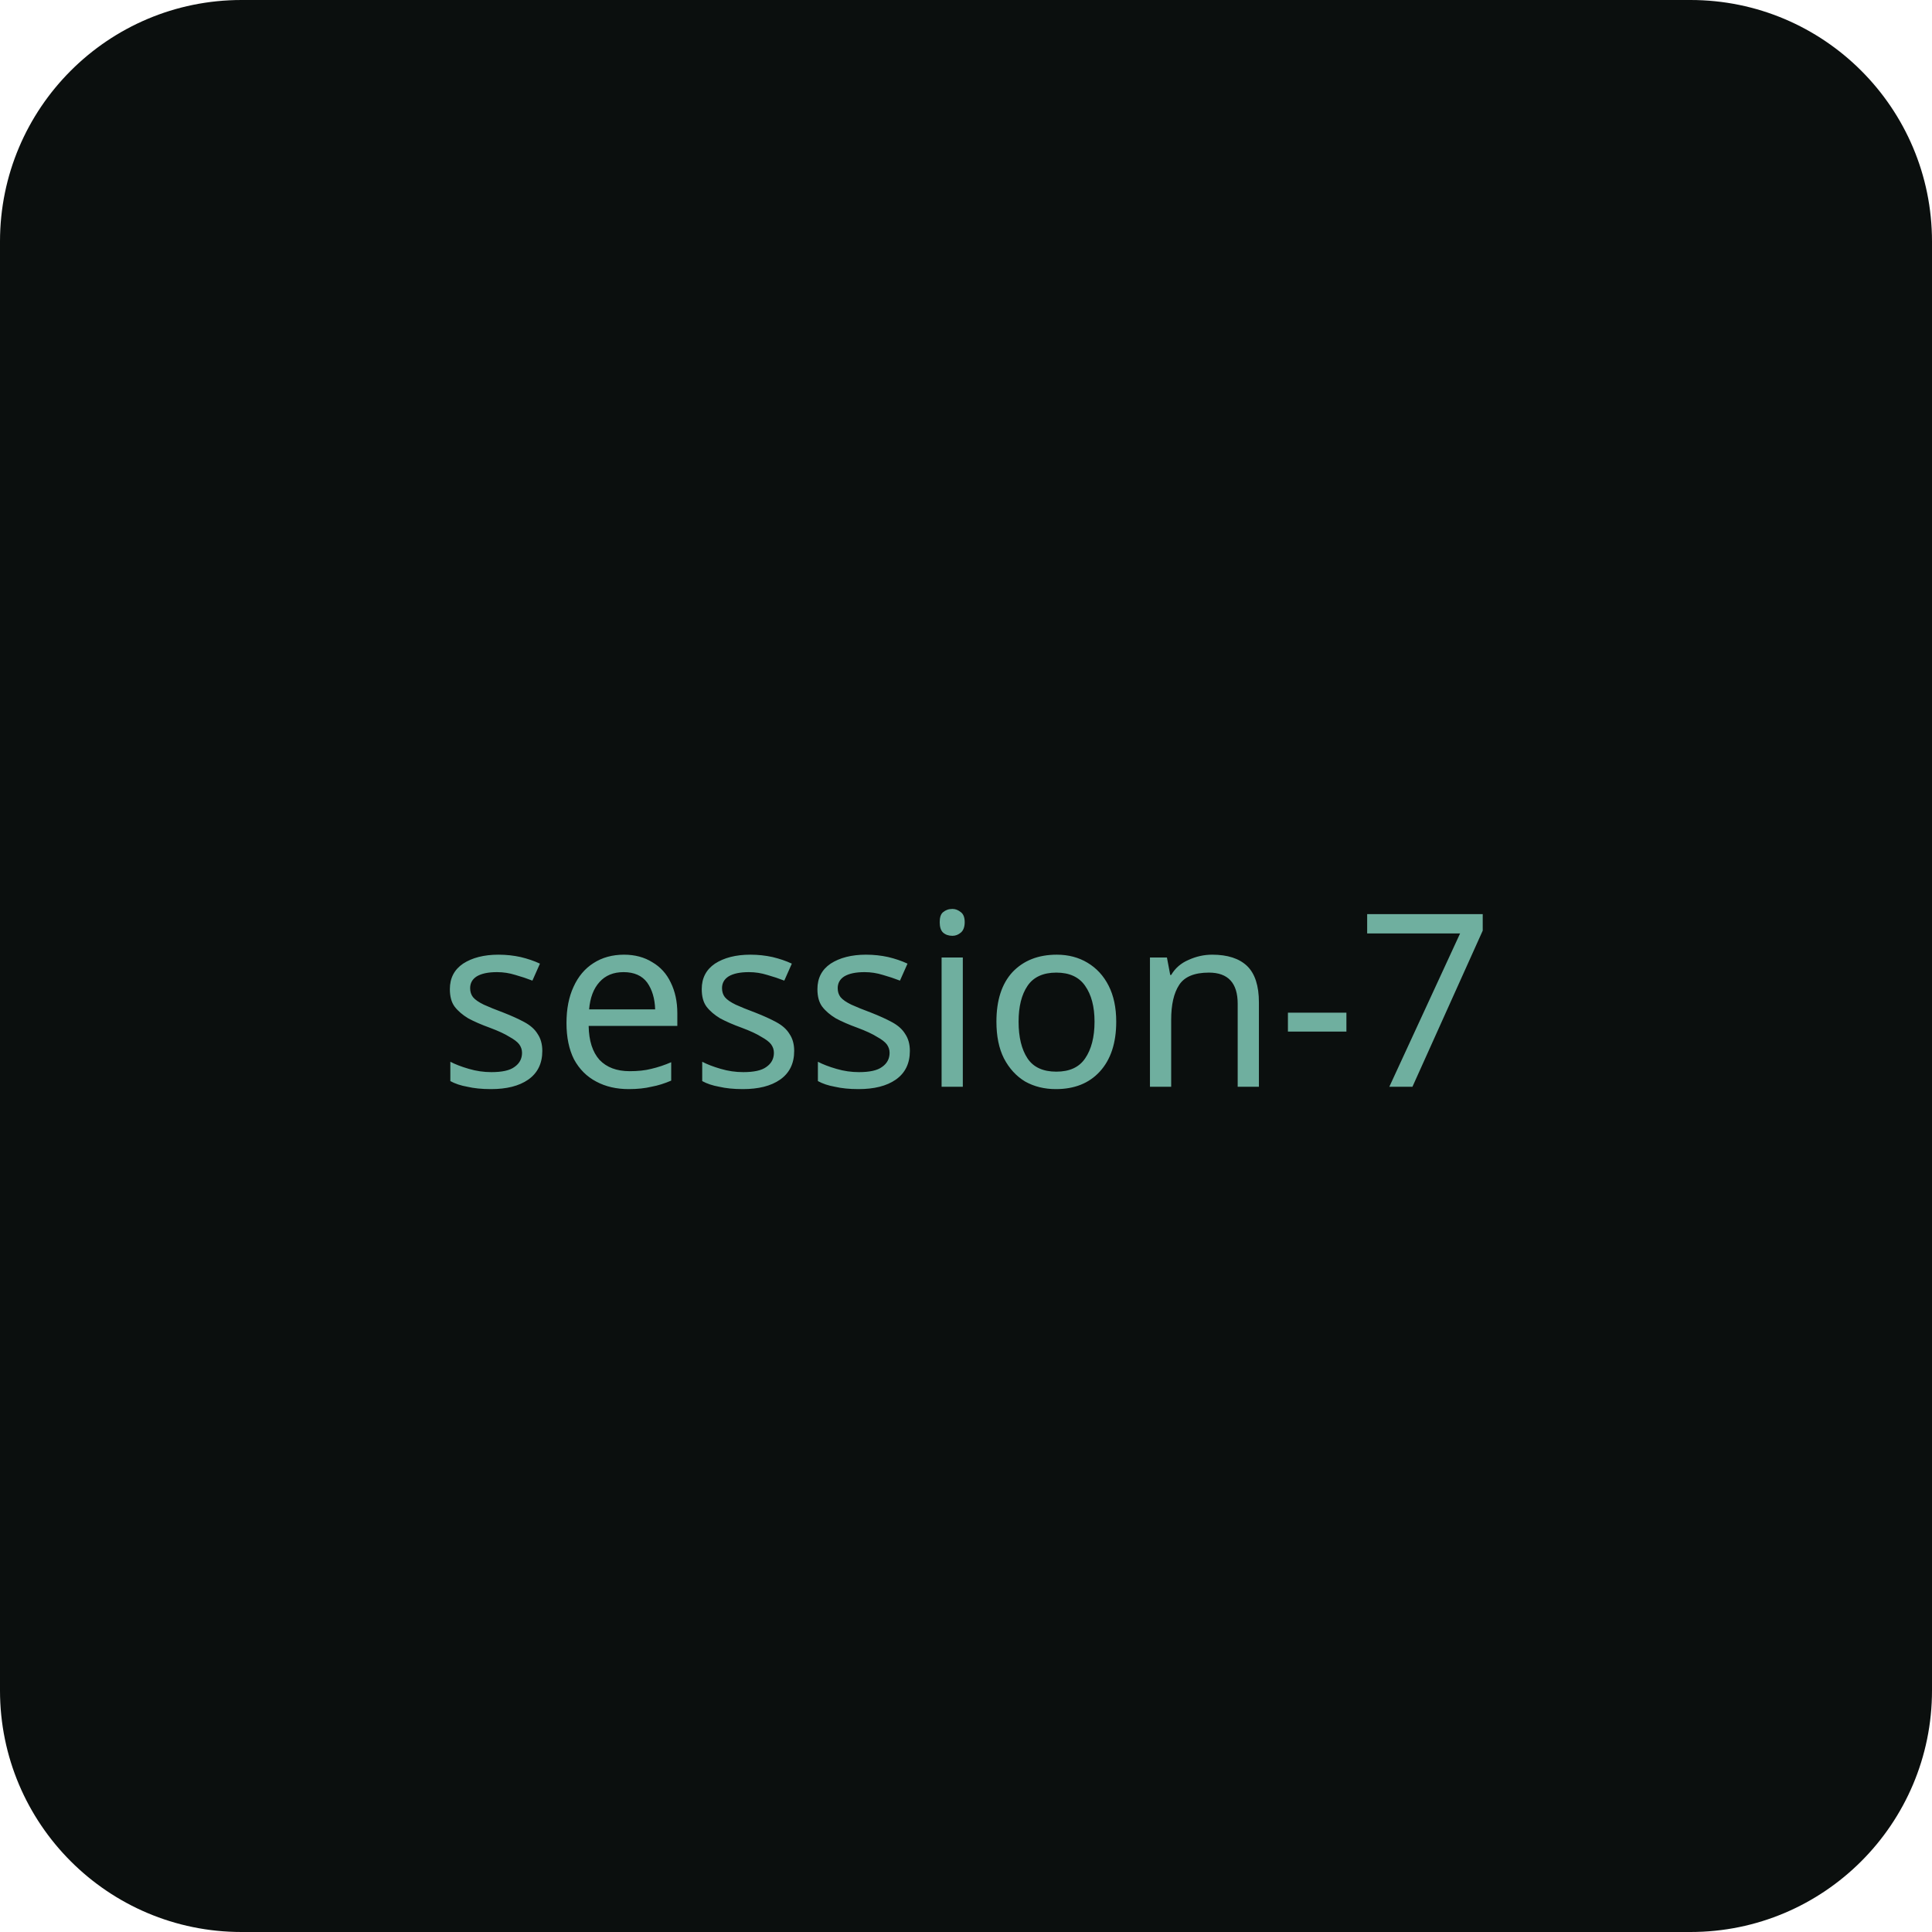
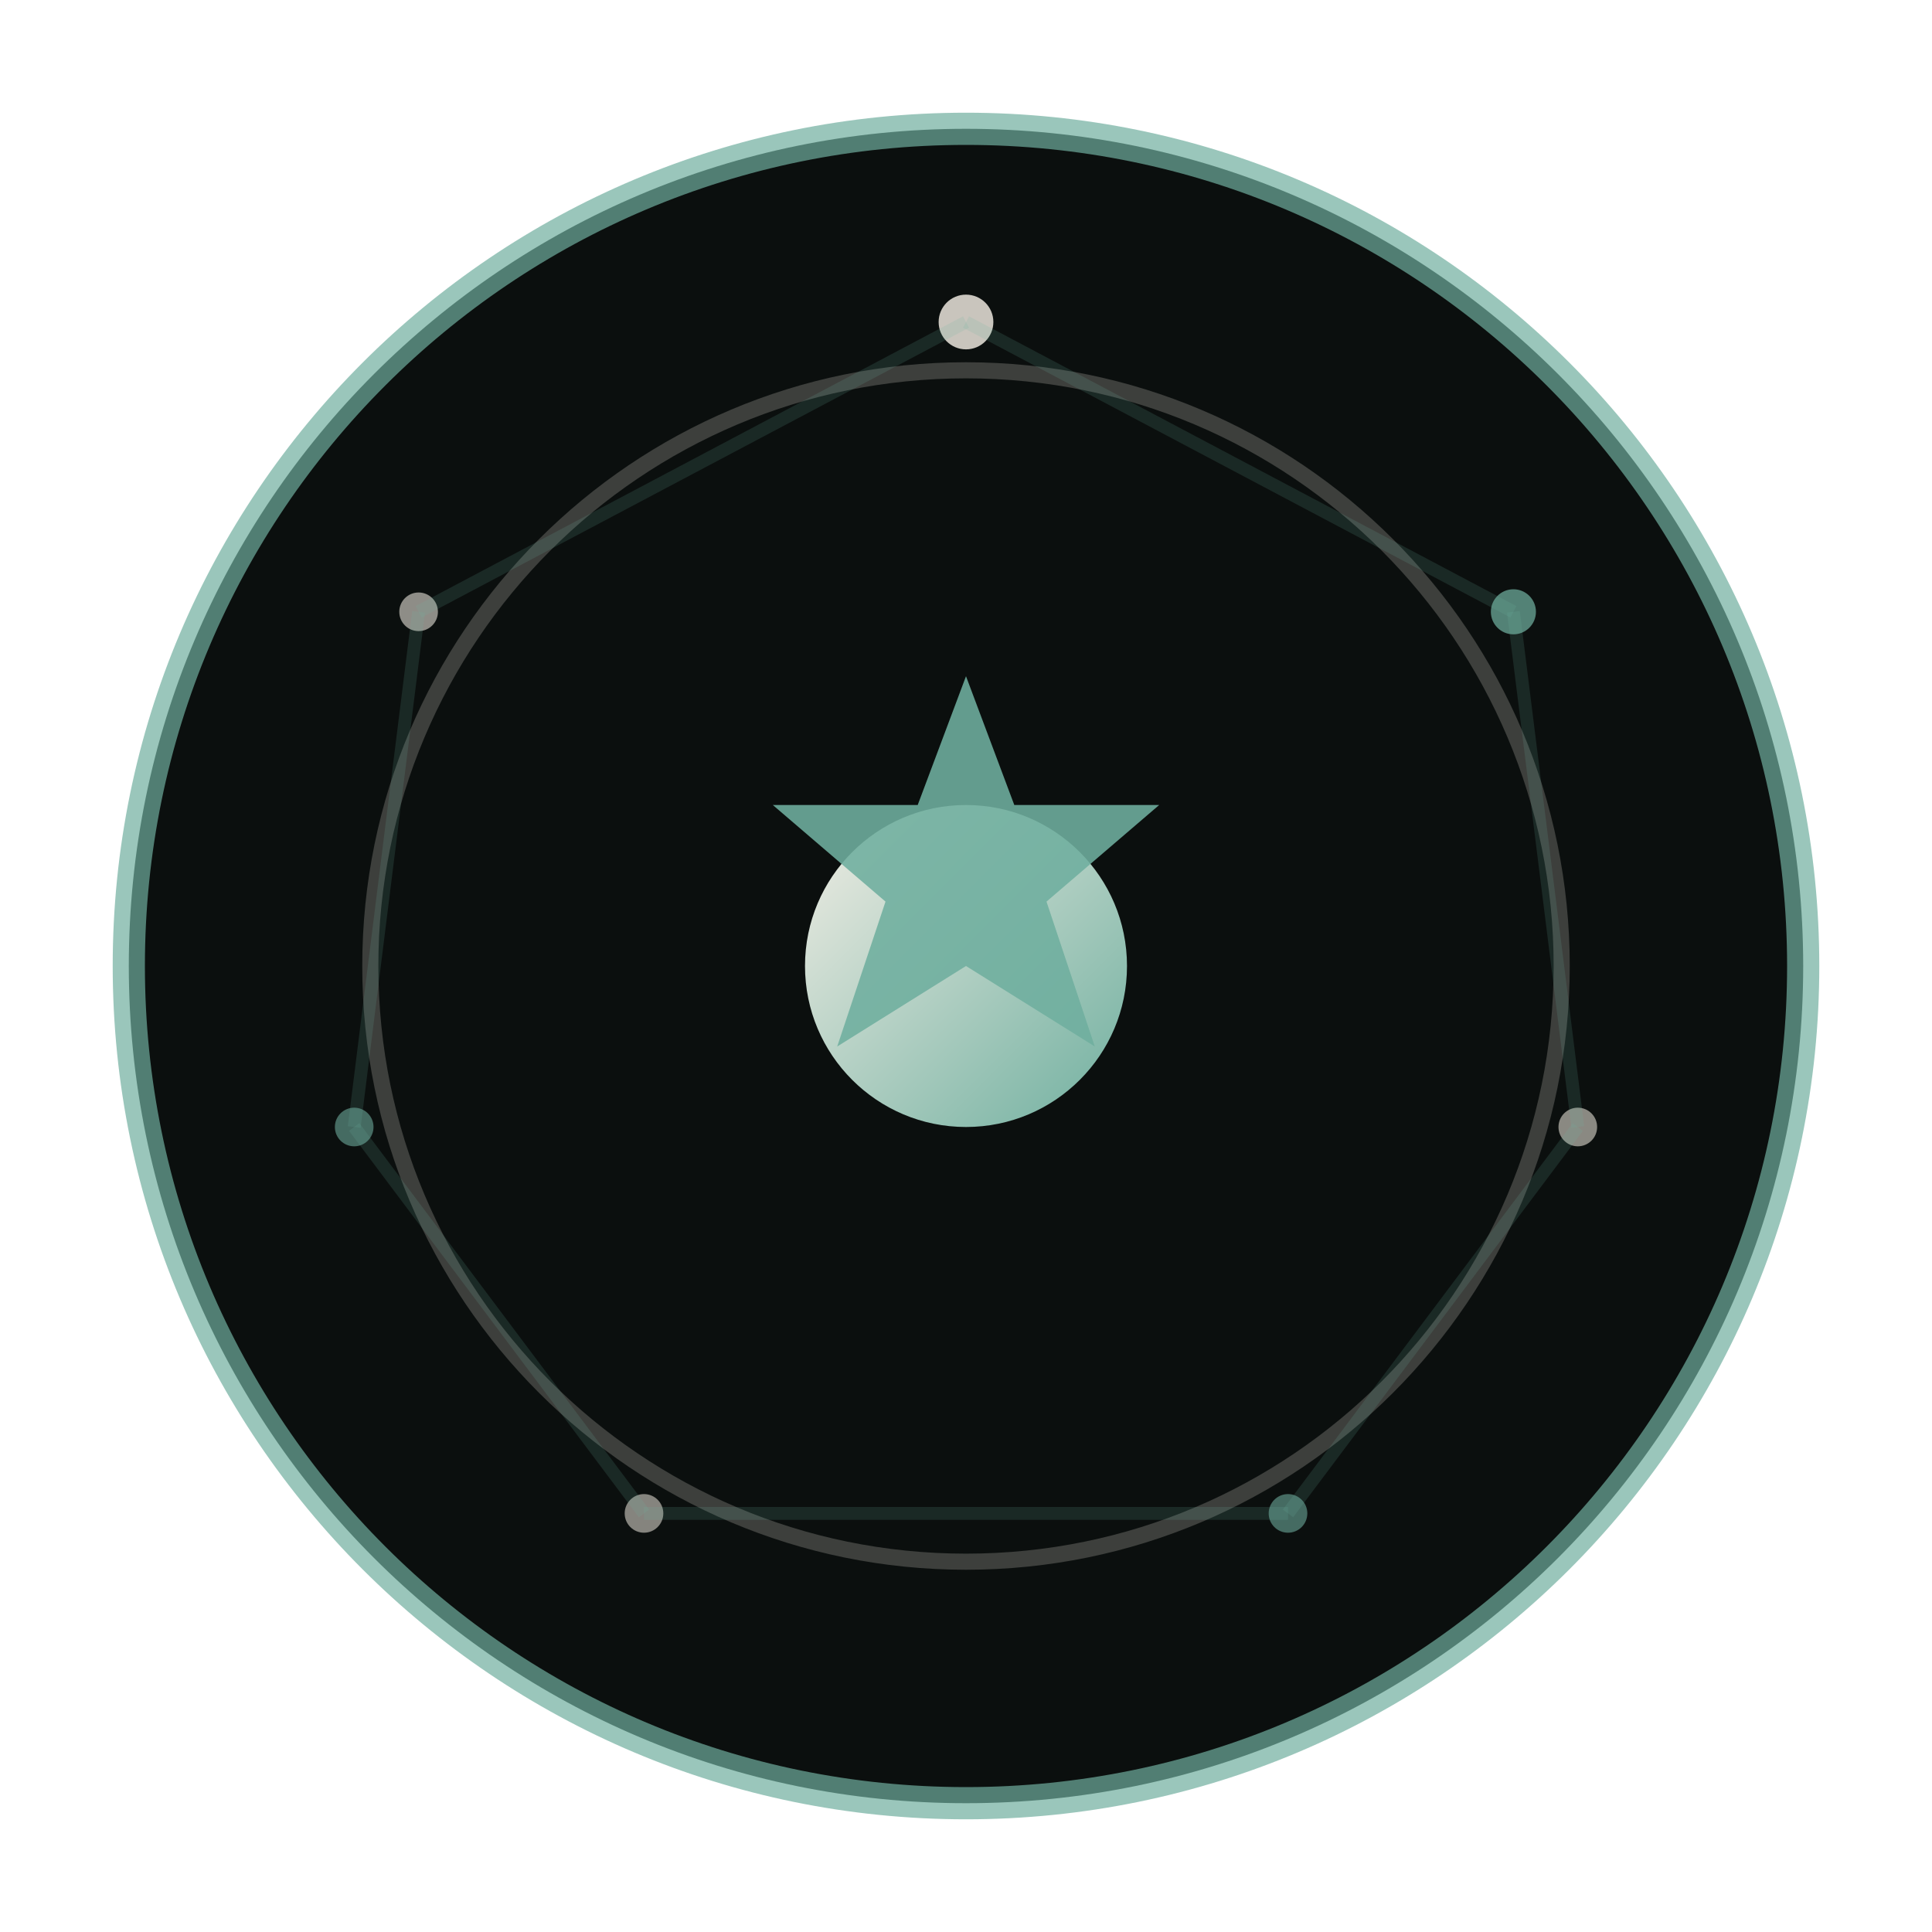
- <svg xmlns="http://www.w3.org/2000/svg" viewBox="0 0 64 64">
-   <rect width="64" height="64" rx="8" fill="#0B0F0E" />
-   <text x="32" y="36" text-anchor="middle" fill="#6FAF9F" font-size="8" font-family="sans-serif">session-7</text>
+ <svg xmlns="http://www.w3.org/2000/svg" viewBox="0 0 120 120" fill="none">
+   <defs>
+     <linearGradient id="s7core" x1="0" y1="0" x2="1" y2="1">
+       <stop offset="0%" stop-color="#F2EEE5" />
+       <stop offset="100%" stop-color="#6FAF9F" />
+     </linearGradient>
+   </defs>
+   <circle cx="60" cy="60" r="52" fill="#0B0F0E" stroke="#6FAF9F" stroke-opacity="0.7" stroke-width="2" />
+   <circle cx="60" cy="60" r="37" stroke="#EDE8DE" stroke-opacity="0.22" />
+   <circle cx="60" cy="60" r="10" fill="url(#s7core)" />
+   <circle cx="60" cy="20" r="1.7" fill="#EDE8DE" fill-opacity="0.84" />
+   <circle cx="94" cy="38" r="1.4" fill="#6FAF9F" fill-opacity="0.72" />
+   <circle cx="98" cy="70" r="1.2" fill="#EDE8DE" fill-opacity="0.56" />
+   <circle cx="80" cy="94" r="1.2" fill="#6FAF9F" fill-opacity="0.58" />
+   <circle cx="40" cy="94" r="1.2" fill="#EDE8DE" fill-opacity="0.54" />
+   <circle cx="22" cy="70" r="1.2" fill="#6FAF9F" fill-opacity="0.58" />
+   <circle cx="26" cy="38" r="1.2" fill="#EDE8DE" fill-opacity="0.58" />
+   <g stroke="#6FAF9F" stroke-opacity="0.16" stroke-width="0.8">
+     <line x1="60" y1="20" x2="94" y2="38" />
+     <line x1="94" y1="38" x2="98" y2="70" />
+     <line x1="98" y1="70" x2="80" y2="94" />
+     <line x1="80" y1="94" x2="40" y2="94" />
+     <line x1="40" y1="94" x2="22" y2="70" />
+     <line x1="22" y1="70" x2="26" y2="38" />
+     <line x1="26" y1="38" x2="60" y2="20" />
+   </g>
+   <path d="M60 42 L63 50 L72 50 L65 56 L68 65 L60 60 L52 65 L55 56 L48 50 L57 50 Z" fill="#6FAF9F" fill-opacity="0.88" />
</svg>
